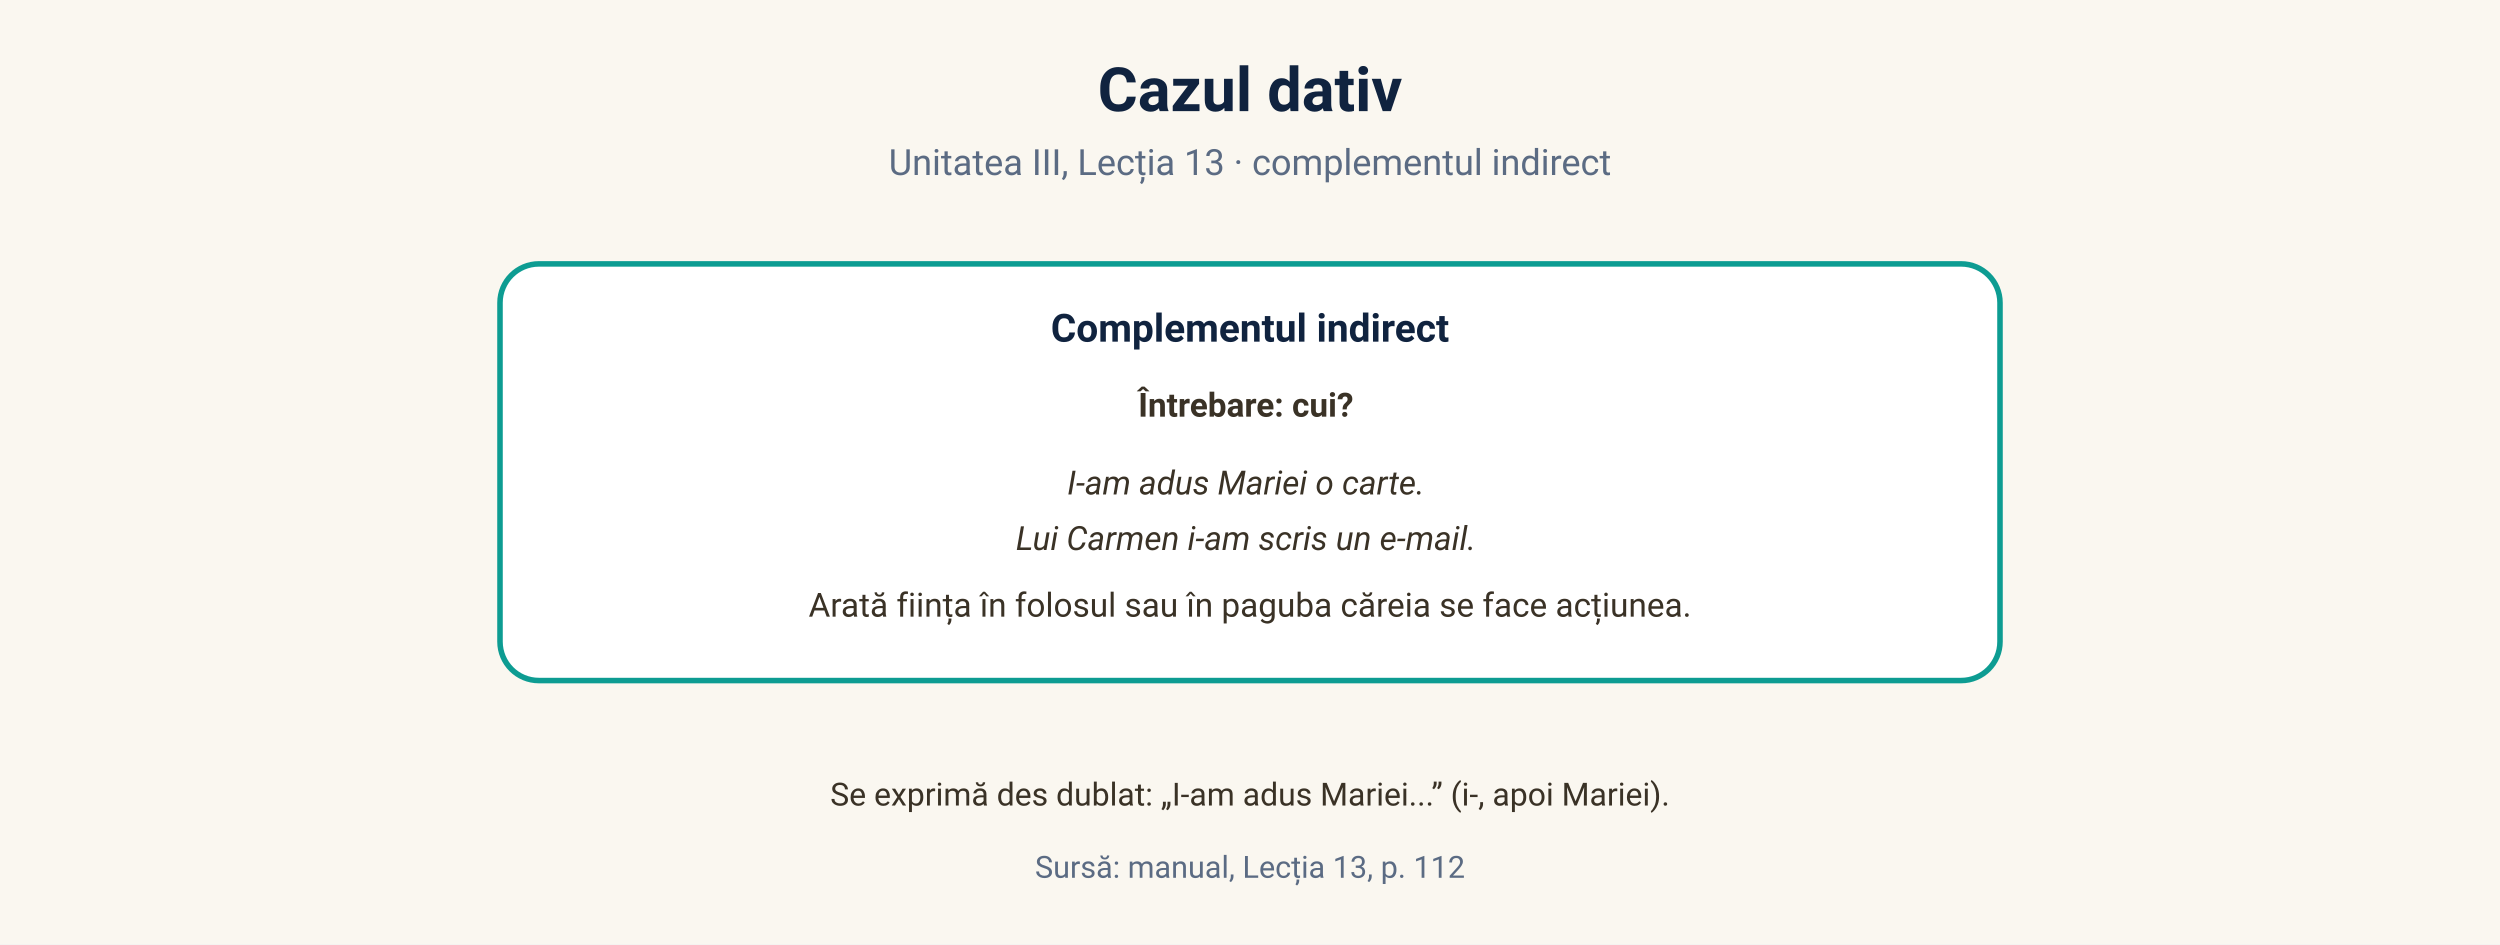
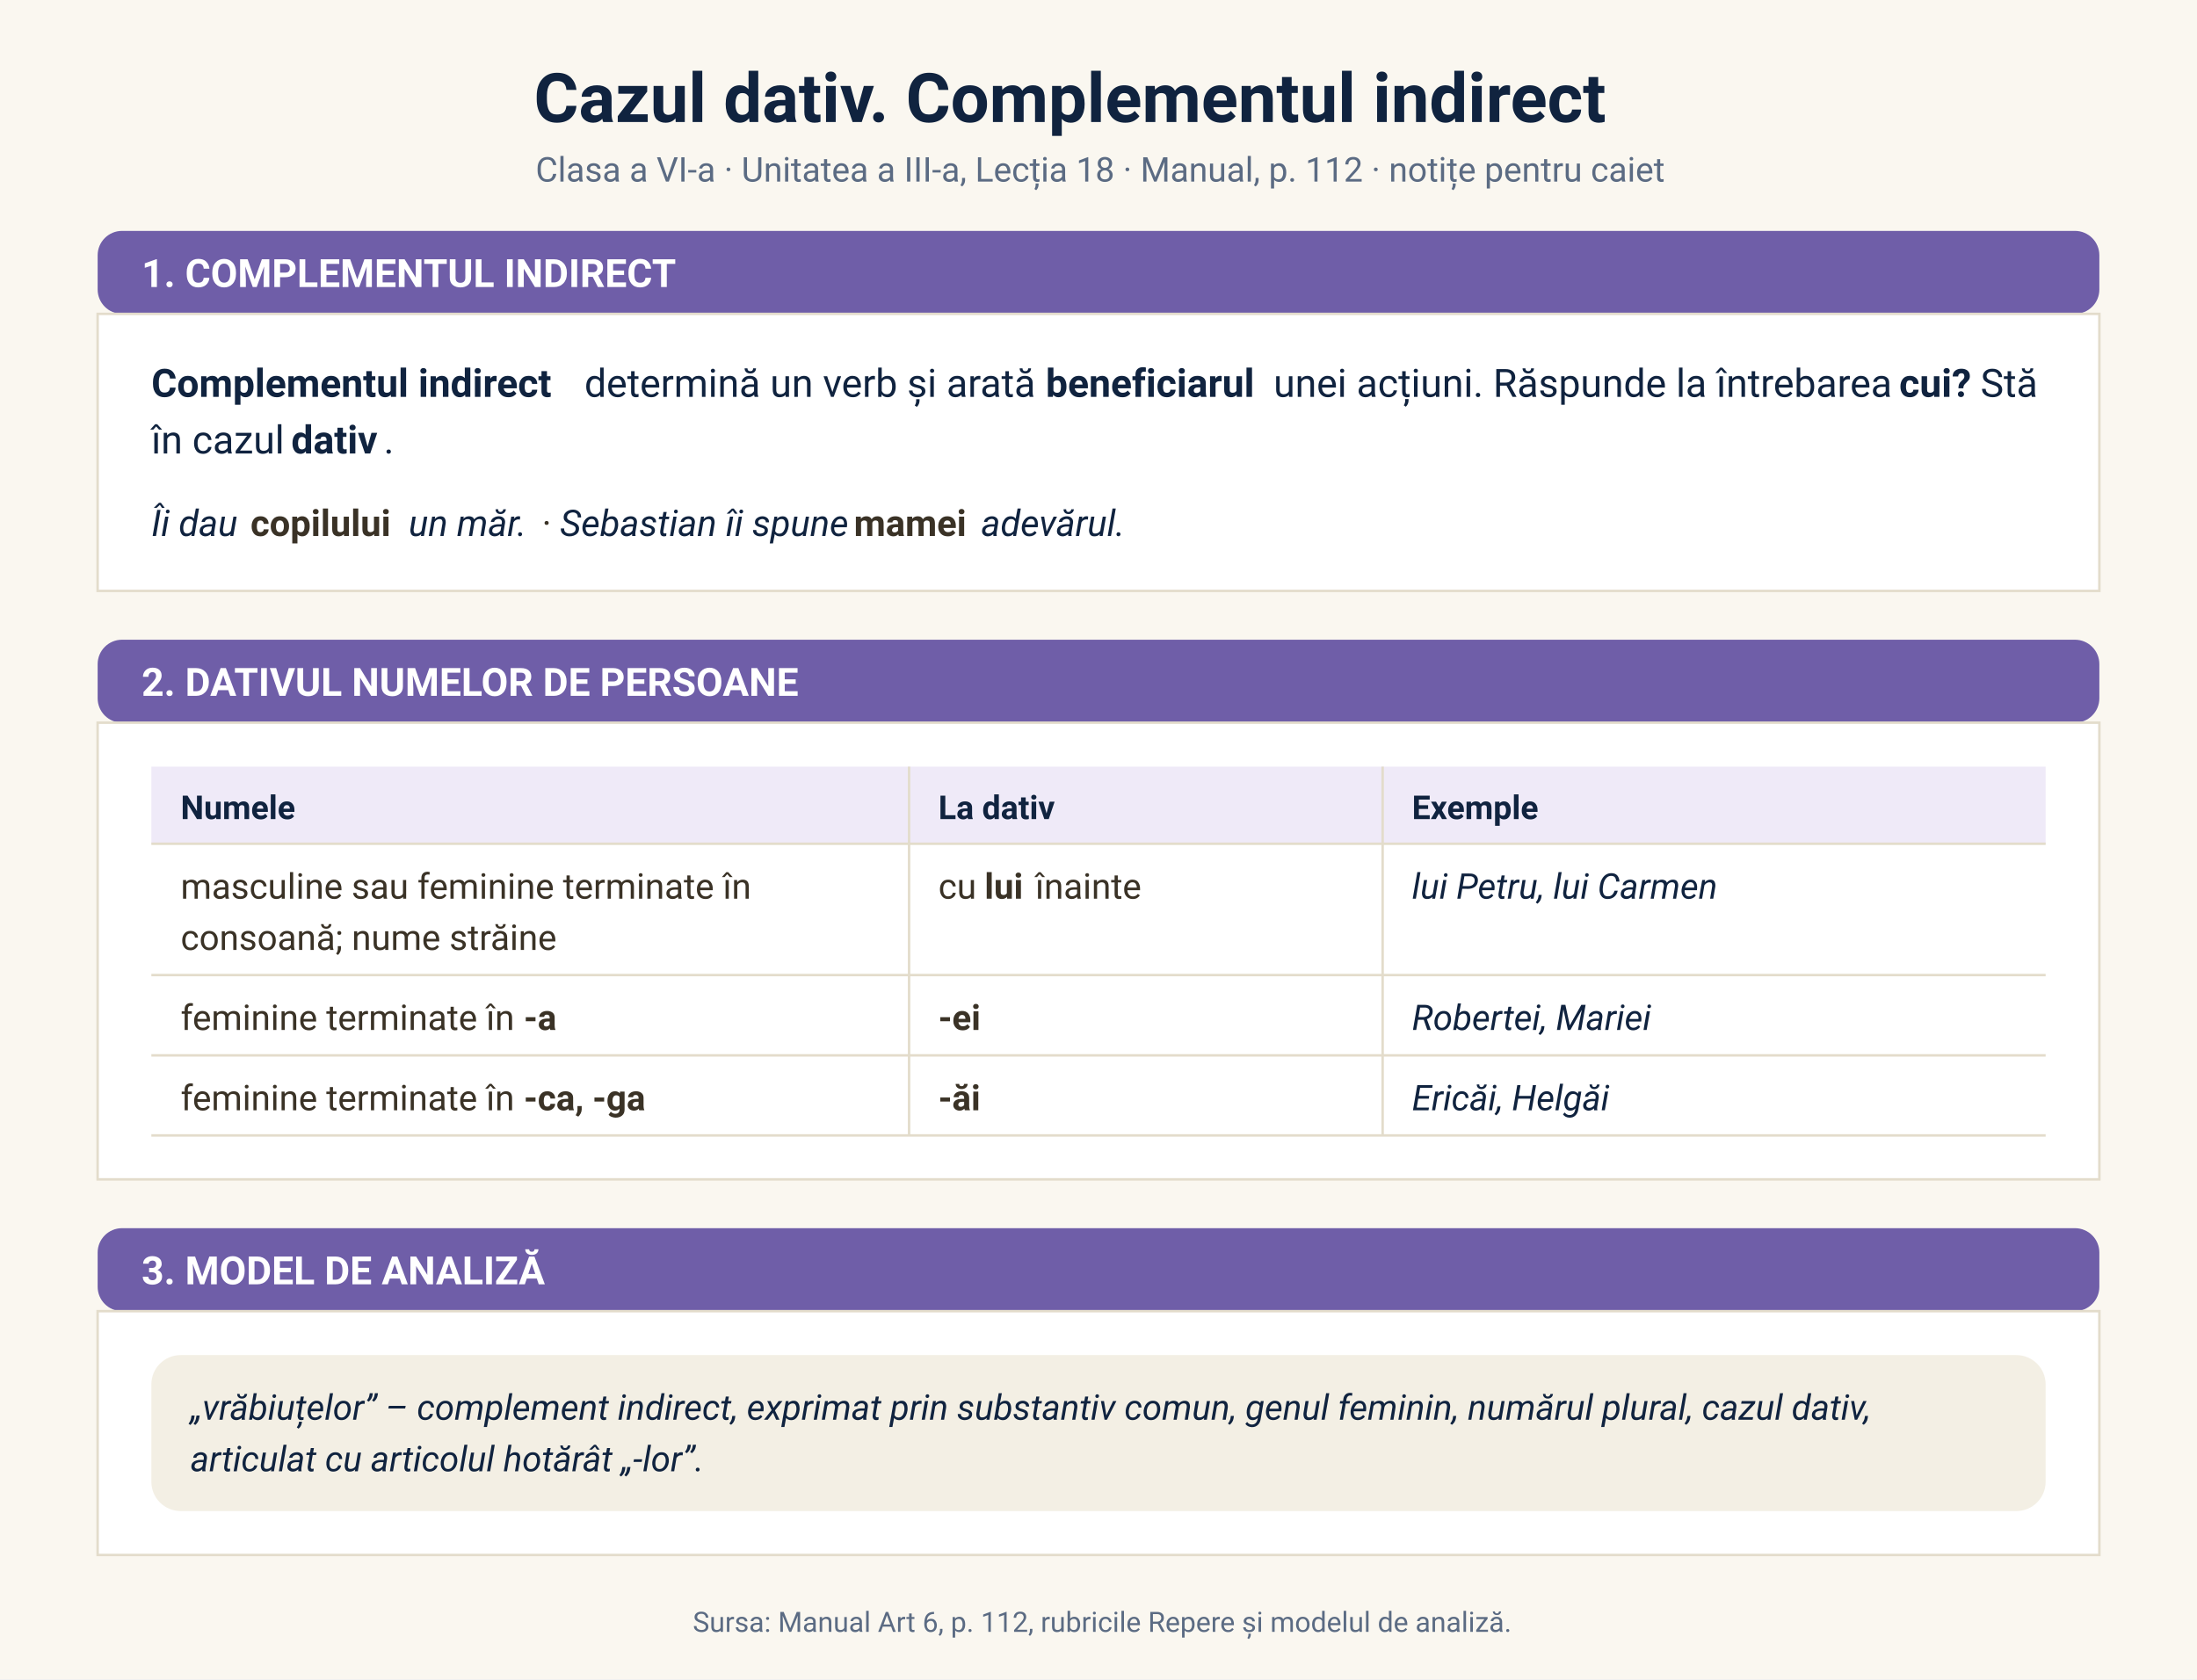
- <svg xmlns="http://www.w3.org/2000/svg" viewBox="0 0 900 340" font-family="'Segoe UI', 'Plus Jakarta Sans', -apple-system, Roboto, sans-serif">
-   <rect width="900" height="340" fill="#faf7f0" />
-   <text x="450" y="40" text-anchor="middle" font-size="22" font-weight="700" fill="#10233f">Cazul dativ</text>
-   <text x="450" y="63" text-anchor="middle" font-size="13" fill="#5b6b83">Unitatea III, Lecția 13 · complementul indirect</text>
-   <rect x="180" y="95" width="540" height="150" rx="14" fill="#ffffff" stroke="#0d9c92" stroke-width="2" />
-   <text x="450" y="123" text-anchor="middle" font-size="14" font-weight="700" fill="#10233f">Complementul indirect</text>
-   <text font-size="12" fill="#3a3226" text-anchor="middle">
-     <tspan x="450" y="150" font-weight="700">Întrebare: cui?</tspan>
-     <tspan x="450" y="178" font-style="italic">I-am adus Mariei o carte.</tspan>
-     <tspan x="450" y="198" font-style="italic">Lui Carmen i-am scris un e-mail.</tspan>
-     <tspan x="450" y="222">Arată ființa în folosul sau în paguba căreia se face acțiunea.</tspan>
-   </text>
-   <text x="450" y="290" text-anchor="middle" font-size="11.5" fill="#3a3226">Se exprimă des dublat: „I-am adus Mariei...” (i-, apoi Mariei).</text>
-   <text x="450" y="316" text-anchor="middle" font-size="11" fill="#5b6b83">Sursă: manual, Lecția 13, p. 112</text>
+ <svg xmlns="http://www.w3.org/2000/svg" viewBox="0 0 900 688" font-family="'Segoe UI', 'Plus Jakarta Sans', -apple-system, Roboto, sans-serif">
+   <rect width="900" height="688" fill="#faf7f0" />
+   <text x="218.7" y="50.0" font-size="28" fill="#10233f" font-weight="700" textLength="463.4" lengthAdjust="spacing">Cazul dativ. Complementul indirect</text>
+   <text x="219.4" y="74.4" font-size="14" fill="#5b6b83" textLength="461.2" lengthAdjust="spacing">Clasa a VI-a · Unitatea a III-a, Lecția 18 · Manual, p. 112 · notițe pentru caiet</text>
+   <rect x="40" y="94.6" width="820" height="34" rx="10" fill="#6f5ea8" />
+   <text x="58" y="117.6" font-size="16" font-weight="700" fill="#ffffff">1. COMPLEMENTUL INDIRECT</text>
+   <rect x="40" y="128.6" width="820" height="113.5" fill="#ffffff" stroke="#e3dccb" />
+   <text x="62.0" y="162.6" font-size="16" fill="#10233f" font-weight="700" textLength="173.1" lengthAdjust="spacing">Complementul indirect</text>
+   <text x="239.4" y="162.6" font-size="16" fill="#10233f" textLength="184.6" lengthAdjust="spacing">determină un verb și arată</text>
+   <text x="428.4" y="162.6" font-size="16" fill="#10233f" font-weight="700" textLength="89.0" lengthAdjust="spacing">beneficiarul</text>
+   <text x="521.7" y="162.6" font-size="16" fill="#10233f" textLength="252.0" lengthAdjust="spacing">unei acțiuni. Răspunde la întrebarea</text>
+   <text x="778.0" y="162.6" font-size="16" fill="#10233f" font-weight="700" textLength="29.0" lengthAdjust="spacing">cui?</text>
+   <text x="811.3" y="162.6" font-size="16" fill="#10233f" textLength="22.1" lengthAdjust="spacing">Stă</text>
+   <text x="62.0" y="185.8" font-size="16" fill="#10233f" textLength="53.0" lengthAdjust="spacing">în cazul</text>
+   <text x="119.3" y="185.8" font-size="16" fill="#10233f" font-weight="700" textLength="37.9" lengthAdjust="spacing">dativ</text>
+   <text x="157.2" y="185.8" font-size="16" fill="#10233f" textLength="3.5" lengthAdjust="spacing">.</text>
+   <text x="62.0" y="219.6" font-size="15" fill="#10233f" font-style="italic" textLength="36.6" lengthAdjust="spacing">Îi dau</text>
+   <text x="102.6" y="219.6" font-size="15" fill="#3a3226" font-weight="700" textLength="60.8" lengthAdjust="spacing">copilului</text>
+   <text x="167.4" y="219.6" font-size="15" fill="#10233f" font-style="italic" textLength="50.5" lengthAdjust="spacing">un măr.</text>
+   <text x="222.0" y="219.6" font-size="15" fill="#3a3226" textLength="3.3" lengthAdjust="spacing">·</text>
+   <text x="229.4" y="219.6" font-size="15" fill="#10233f" font-style="italic" textLength="116.4" lengthAdjust="spacing">Sebastian îi spune</text>
+   <text x="349.8" y="219.6" font-size="15" fill="#3a3226" font-weight="700" textLength="48.0" lengthAdjust="spacing">mamei</text>
+   <text x="401.9" y="219.6" font-size="15" fill="#10233f" font-style="italic" textLength="59.7" lengthAdjust="spacing">adevărul.</text>
+   <rect x="40" y="262.1" width="820" height="34" rx="10" fill="#6f5ea8" />
+   <text x="58" y="285.1" font-size="16" font-weight="700" fill="#ffffff">2. DATIVUL NUMELOR DE PERSOANE</text>
+   <rect x="40" y="296.1" width="820" height="187.1" fill="#ffffff" stroke="#e3dccb" />
+   <rect x="62.0" y="314.1" width="776.0" height="31.6" fill="#efeaf8" />
+   <text x="74.0" y="335.6" font-size="13.5" fill="#10233f" font-weight="700" textLength="49.7" lengthAdjust="spacing">Numele</text>
+   <text x="384.4" y="335.6" font-size="13.5" fill="#10233f" font-weight="700" textLength="50.0" lengthAdjust="spacing">La dativ</text>
+   <text x="578.4" y="335.6" font-size="13.5" fill="#10233f" font-weight="700" textLength="53.7" lengthAdjust="spacing">Exemple</text>
+   <line x1="62.0" y1="345.7" x2="838.0" y2="345.7" stroke="#e3dccb" />
+   <text x="74.0" y="368.2" font-size="14.5" fill="#3a3226" textLength="230.0" lengthAdjust="spacing">masculine sau feminine terminate în</text>
+   <text x="74.0" y="389.2" font-size="14.5" fill="#3a3226" textLength="151.5" lengthAdjust="spacing">consoană; nume străine</text>
+   <text x="384.4" y="368.2" font-size="14.5" fill="#3a3226" textLength="14.9" lengthAdjust="spacing">cu</text>
+   <text x="403.3" y="368.2" font-size="14.5" fill="#3a3226" font-weight="700" textLength="17.0" lengthAdjust="spacing">lui</text>
+   <text x="424.1" y="368.2" font-size="14.5" fill="#3a3226" textLength="43.4" lengthAdjust="spacing">înainte</text>
+   <text x="578.4" y="368.2" font-size="14.5" fill="#10233f" font-style="italic" textLength="129.8" lengthAdjust="spacing">lui Petru, lui Carmen</text>
+   <line x1="62.0" y1="399.5" x2="838.0" y2="399.5" stroke="#e3dccb" />
+   <text x="74.0" y="422.0" font-size="14.5" fill="#3a3226" textLength="136.7" lengthAdjust="spacing">feminine terminate în</text>
+   <text x="214.6" y="422.0" font-size="14.5" fill="#3a3226" font-weight="700" textLength="13.6" lengthAdjust="spacing">-a</text>
+   <text x="384.4" y="422.0" font-size="14.5" fill="#3a3226" font-weight="700" textLength="17.7" lengthAdjust="spacing">-ei</text>
+   <text x="578.4" y="422.0" font-size="14.5" fill="#10233f" font-style="italic" textLength="98.6" lengthAdjust="spacing">Robertei, Mariei</text>
+   <line x1="62.0" y1="432.4" x2="838.0" y2="432.4" stroke="#e3dccb" />
+   <text x="74.0" y="454.9" font-size="14.5" fill="#3a3226" textLength="136.7" lengthAdjust="spacing">feminine terminate în</text>
+   <text x="214.6" y="454.9" font-size="14.5" fill="#3a3226" font-weight="700" textLength="51.2" lengthAdjust="spacing">-ca, -ga</text>
+   <text x="384.4" y="454.9" font-size="14.5" fill="#3a3226" font-weight="700" textLength="17.7" lengthAdjust="spacing">-ăi</text>
+   <text x="578.4" y="454.9" font-size="14.5" fill="#10233f" font-style="italic" textLength="81.9" lengthAdjust="spacing">Ericăi, Helgăi</text>
+   <line x1="62.0" y1="465.2" x2="838.0" y2="465.2" stroke="#e3dccb" />
+   <line x1="372.4" y1="314.1" x2="372.4" y2="465.2" stroke="#e3dccb" />
+   <line x1="566.4" y1="314.1" x2="566.4" y2="465.2" stroke="#e3dccb" />
+   <rect x="40" y="503.2" width="820" height="34" rx="10" fill="#6f5ea8" />
+   <text x="58" y="526.2" font-size="16" font-weight="700" fill="#ffffff">3. MODEL DE ANALIZĂ</text>
+   <rect x="40" y="537.2" width="820" height="99.9" fill="#ffffff" stroke="#e3dccb" />
+   <rect x="62.0" y="555.2" width="776.0" height="63.9" rx="12" fill="#f3efe4" />
+   <text x="78.0" y="581.7" font-size="14.5" fill="#10233f" font-style="italic" textLength="700.6" lengthAdjust="spacing">„vrăbiuțelor” – complement indirect, exprimat prin substantiv comun, genul feminin, numărul plural, cazul dativ,</text>
+   <text x="78.0" y="602.8" font-size="14.5" fill="#10233f" font-style="italic" textLength="216.3" lengthAdjust="spacing">articulat cu articolul hotărât „-lor”.</text>
+   <text x="283.8" y="668.6" font-size="11.5" fill="#5b6b83" textLength="332.5" lengthAdjust="spacing">Sursa: Manual Art 6, p. 112, rubricile Repere și modelul de analiză.</text>
</svg>
